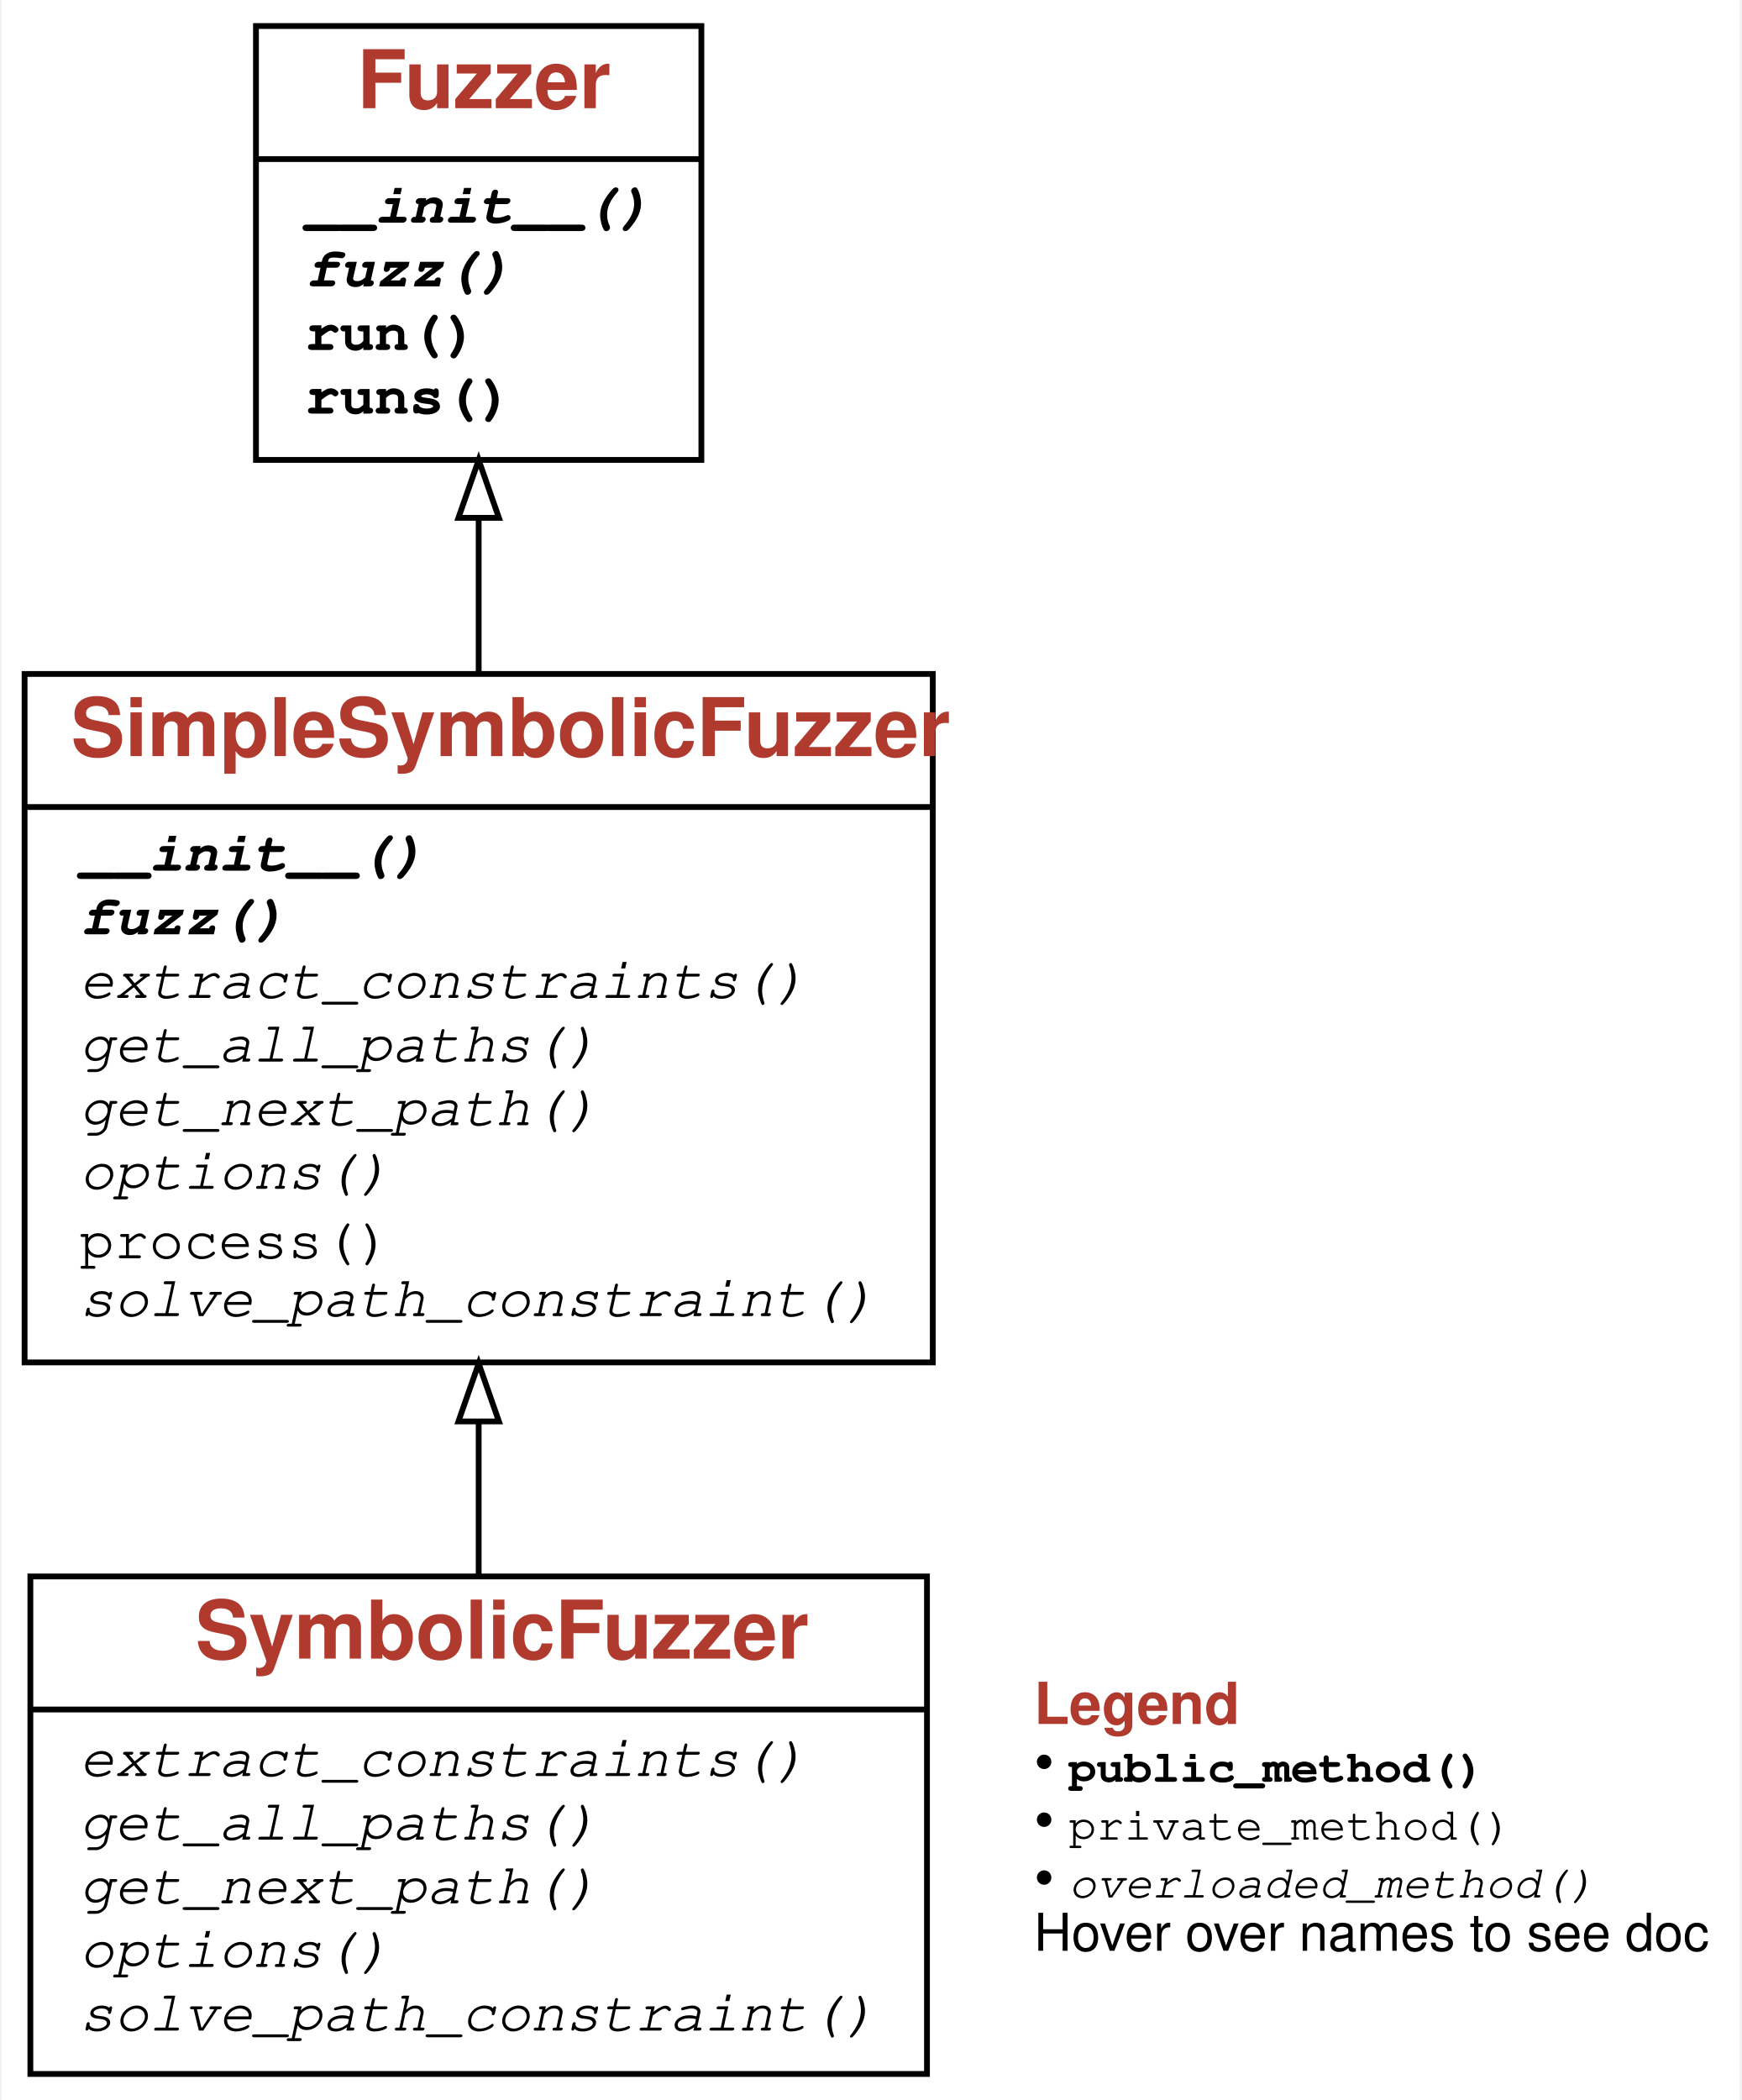
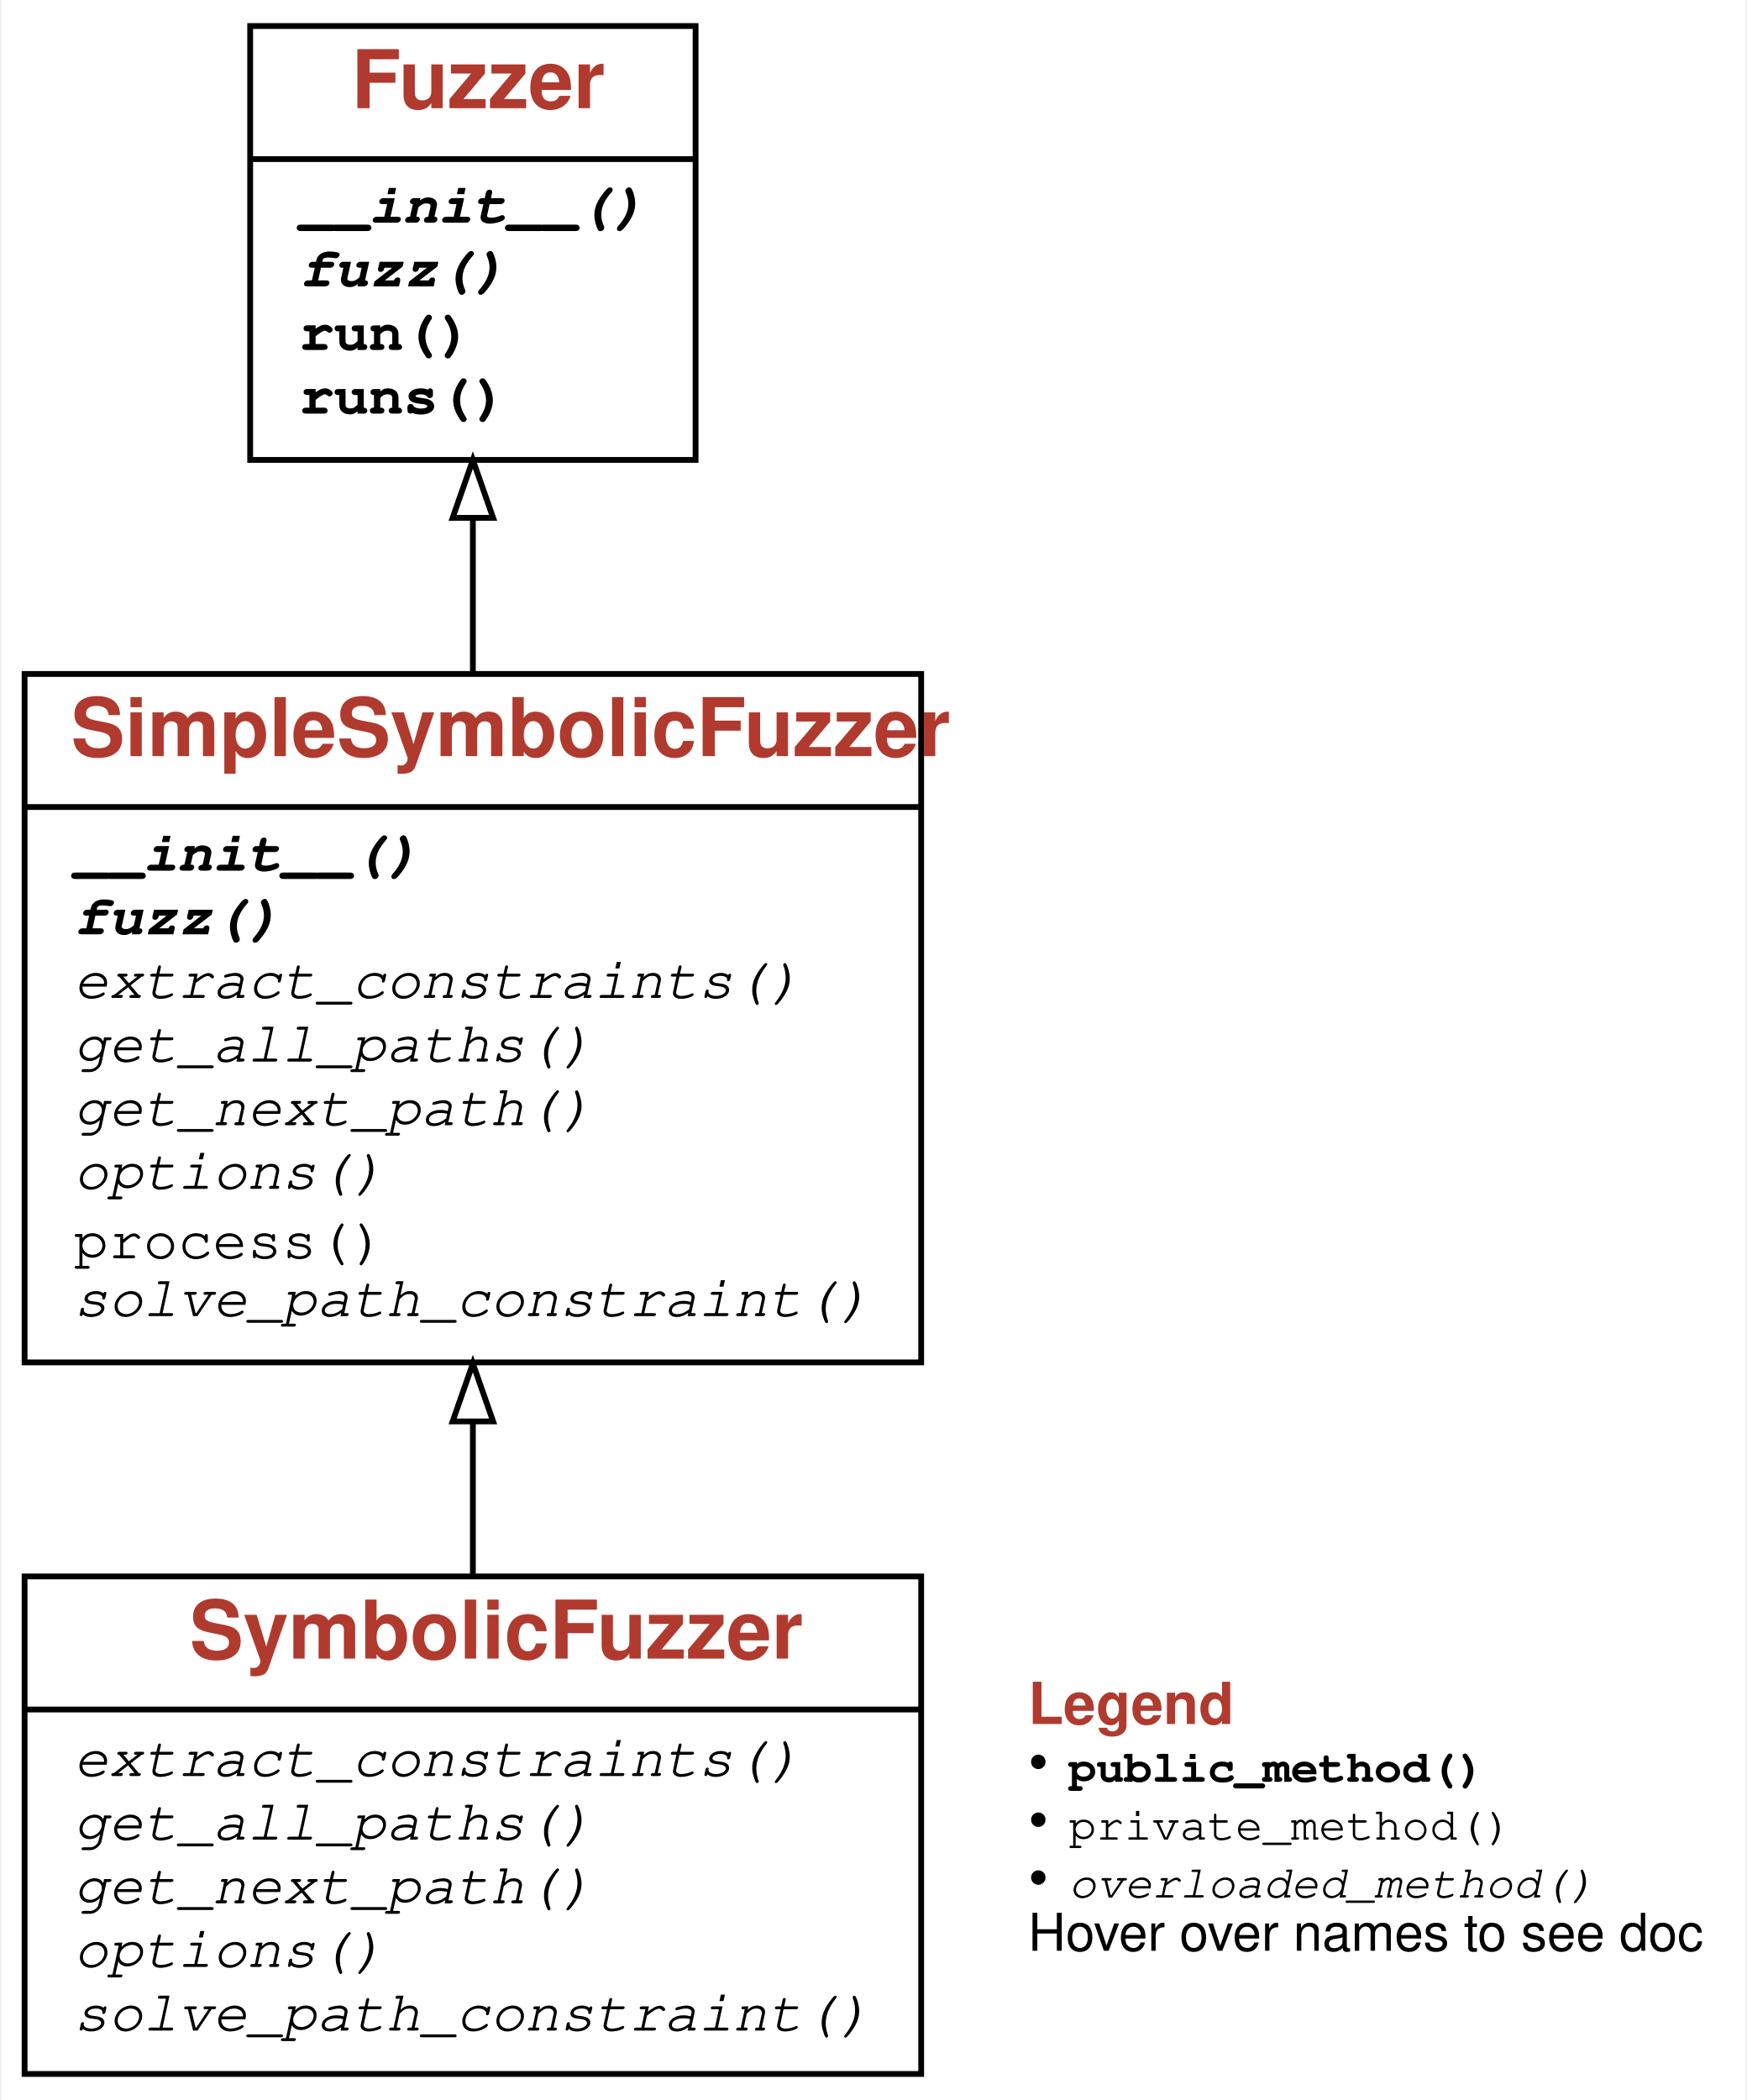
- <svg xmlns="http://www.w3.org/2000/svg" xmlns:xlink="http://www.w3.org/1999/xlink" width="301pt" height="363pt" viewBox="0.00 0.00 300.50 363.00">
+ <svg xmlns="http://www.w3.org/2000/svg" xmlns:xlink="http://www.w3.org/1999/xlink" width="302pt" height="363pt" viewBox="0.00 0.00 301.50 363.00">
  <g id="graph0" class="graph" transform="scale(1 1) rotate(0) translate(4 359)">
    <g id="a_graph0">
      <a xlink:title="SymbolicFuzzer class hierarchy">
-         <polygon fill="white" stroke="transparent" points="-4,4 -4,-359 296.5,-359 296.5,4 -4,4" />
+         <polygon fill="white" stroke="transparent" points="-4,4 -4,-359 297.5,-359 297.5,4 -4,4" />
      </a>
    </g>
    <g id="node1" class="node">
      <g id="a_node1">
        <a xlink:href="#" xlink:title="class SymbolicFuzzer:&#10;Symbolic fuzzing with reassignments and loop unrolling">
-           <polygon fill="none" stroke="black" points="1,-0.5 1,-86.5 156,-86.5 156,-0.5 1,-0.5" />
-           <text text-anchor="start" x="29.5" y="-72.3" font-family="Patua One, Helvetica, sans-serif" font-weight="bold" font-size="14.00" fill="#b03a2e">SymbolicFuzzer</text>
-           <polyline fill="none" stroke="black" points="1,-63.5 156,-63.5 " />
+           <polygon fill="none" stroke="black" points="0,-0.5 0,-86.5 155,-86.5 155,-0.5 0,-0.5" />
+           <text text-anchor="start" x="28.5" y="-72.3" font-family="Patua One, Helvetica, sans-serif" font-weight="bold" font-size="14.00" fill="#b03a2e">SymbolicFuzzer</text>
+           <polyline fill="none" stroke="black" points="0,-63.5 155,-63.5 " />
          <g id="a_node1_0">
            <a xlink:href="#" xlink:title="SymbolicFuzzer">
              <g id="a_node1_1">
                <a xlink:href="#" xlink:title="extract_constraints(self, path)">
-                   <text text-anchor="start" x="9.5" y="-52" font-family="'Fira Mono', 'Source Code Pro', 'Courier', monospace" font-style="italic" font-size="10.00">extract_constraints()</text>
+                   <text text-anchor="start" x="8.5" y="-52" font-family="'Fira Mono', 'Source Code Pro', 'Courier', monospace" font-style="italic" font-size="10.00">extract_constraints()</text>
                </a>
              </g>
              <g id="a_node1_2">
                <a xlink:href="#" xlink:title="get_all_paths(self, fenter)">
-                   <text text-anchor="start" x="9.5" y="-41" font-family="'Fira Mono', 'Source Code Pro', 'Courier', monospace" font-style="italic" font-size="10.00">get_all_paths()</text>
+                   <text text-anchor="start" x="8.5" y="-41" font-family="'Fira Mono', 'Source Code Pro', 'Courier', monospace" font-style="italic" font-size="10.00">get_all_paths()</text>
                </a>
              </g>
              <g id="a_node1_3">
                <a xlink:href="#" xlink:title="get_next_path(self)">
-                   <text text-anchor="start" x="9.5" y="-30" font-family="'Fira Mono', 'Source Code Pro', 'Courier', monospace" font-style="italic" font-size="10.00">get_next_path()</text>
+                   <text text-anchor="start" x="8.5" y="-30" font-family="'Fira Mono', 'Source Code Pro', 'Courier', monospace" font-style="italic" font-size="10.00">get_next_path()</text>
                </a>
              </g>
              <g id="a_node1_4">
                <a xlink:href="#" xlink:title="options(self, kwargs)">
-                   <text text-anchor="start" x="9.5" y="-19" font-family="'Fira Mono', 'Source Code Pro', 'Courier', monospace" font-style="italic" font-size="10.00">options()</text>
+                   <text text-anchor="start" x="8.5" y="-19" font-family="'Fira Mono', 'Source Code Pro', 'Courier', monospace" font-style="italic" font-size="10.00">options()</text>
                </a>
              </g>
              <g id="a_node1_5">
                <a xlink:href="#" xlink:title="solve_path_constraint(self, path)">
-                   <text text-anchor="start" x="9.5" y="-8" font-family="'Fira Mono', 'Source Code Pro', 'Courier', monospace" font-style="italic" font-size="10.00">solve_path_constraint()</text>
+                   <text text-anchor="start" x="8.5" y="-8" font-family="'Fira Mono', 'Source Code Pro', 'Courier', monospace" font-style="italic" font-size="10.00">solve_path_constraint()</text>
                </a>
              </g>
            </a>
          </g>
        </a>
      </g>
    </g>
    <g id="node2" class="node">
      <g id="a_node2">
        <a xlink:href="#" xlink:title="class SimpleSymbolicFuzzer:&#10;Simple symbolic fuzzer">
-           <polygon fill="none" stroke="black" points="0,-123.5 0,-242.5 157,-242.5 157,-123.5 0,-123.5" />
+           <polygon fill="none" stroke="black" points="0,-123.5 0,-242.5 155,-242.5 155,-123.5 0,-123.5" />
          <text text-anchor="start" x="8" y="-228.3" font-family="Patua One, Helvetica, sans-serif" font-weight="bold" font-size="14.00" fill="#b03a2e">SimpleSymbolicFuzzer</text>
-           <polyline fill="none" stroke="black" points="0,-219.5 157,-219.5 " />
+           <polyline fill="none" stroke="black" points="0,-219.5 155,-219.5 " />
          <g id="a_node2_6">
            <a xlink:href="#" xlink:title="SimpleSymbolicFuzzer">
              <g id="a_node2_7">
                <a xlink:href="#" xlink:title="__init__(self, fn, **kwargs):&#10;Constructor.&#10;`fn` is the function to be fuzzed.&#10;Possible keyword parameters:&#10;* `max_depth` - the depth to which one should attempt&#10;to trace the execution (default 100)&#10;* `max_tries` - the maximum number of attempts&#10;we will try to produce a value before giving up (default 100)&#10;* `max_iter` - the number of iterations we will attempt (default 100).">
-                   <text text-anchor="start" x="9.5" y="-208.5" font-family="'Fira Mono', 'Source Code Pro', 'Courier', monospace" font-weight="bold" font-style="italic" font-size="10.00">__init__()</text>
+                   <text text-anchor="start" x="8.5" y="-208.5" font-family="'Fira Mono', 'Source Code Pro', 'Courier', monospace" font-weight="bold" font-style="italic" font-size="10.00">__init__()</text>
                </a>
              </g>
              <g id="a_node2_8">
                <a xlink:href="#" xlink:title="fuzz(self):&#10;Produce one solution for each path.&#10;Returns a mapping of variable names to (symbolic) Z3 values.">
-                   <text text-anchor="start" x="9.5" y="-197.5" font-family="'Fira Mono', 'Source Code Pro', 'Courier', monospace" font-weight="bold" font-style="italic" font-size="10.00">fuzz()</text>
+                   <text text-anchor="start" x="8.5" y="-197.5" font-family="'Fira Mono', 'Source Code Pro', 'Courier', monospace" font-weight="bold" font-style="italic" font-size="10.00">fuzz()</text>
                </a>
              </g>
              <g id="a_node2_9">
                <a xlink:href="#" xlink:title="extract_constraints(self, path)">
-                   <text text-anchor="start" x="9.5" y="-186.5" font-family="'Fira Mono', 'Source Code Pro', 'Courier', monospace" font-style="italic" font-size="10.00">extract_constraints()</text>
+                   <text text-anchor="start" x="8.5" y="-186.5" font-family="'Fira Mono', 'Source Code Pro', 'Courier', monospace" font-style="italic" font-size="10.00">extract_constraints()</text>
                </a>
              </g>
              <g id="a_node2_10">
                <a xlink:href="#" xlink:title="get_all_paths(self, fenter, depth=0)">
-                   <text text-anchor="start" x="9.5" y="-175.5" font-family="'Fira Mono', 'Source Code Pro', 'Courier', monospace" font-style="italic" font-size="10.00">get_all_paths()</text>
+                   <text text-anchor="start" x="8.5" y="-175.5" font-family="'Fira Mono', 'Source Code Pro', 'Courier', monospace" font-style="italic" font-size="10.00">get_all_paths()</text>
                </a>
              </g>
              <g id="a_node2_11">
                <a xlink:href="#" xlink:title="get_next_path(self)">
-                   <text text-anchor="start" x="9.5" y="-164.5" font-family="'Fira Mono', 'Source Code Pro', 'Courier', monospace" font-style="italic" font-size="10.00">get_next_path()</text>
+                   <text text-anchor="start" x="8.5" y="-164.5" font-family="'Fira Mono', 'Source Code Pro', 'Courier', monospace" font-style="italic" font-size="10.00">get_next_path()</text>
                </a>
              </g>
              <g id="a_node2_12">
                <a xlink:href="#" xlink:title="options(self, kwargs)">
-                   <text text-anchor="start" x="9.5" y="-153.5" font-family="'Fira Mono', 'Source Code Pro', 'Courier', monospace" font-style="italic" font-size="10.00">options()</text>
+                   <text text-anchor="start" x="8.5" y="-153.5" font-family="'Fira Mono', 'Source Code Pro', 'Courier', monospace" font-style="italic" font-size="10.00">options()</text>
                </a>
              </g>
              <g id="a_node2_13">
                <a xlink:href="#" xlink:title="process(self)">
-                   <text text-anchor="start" x="9.5" y="-141.5" font-family="'Fira Mono', 'Source Code Pro', 'Courier', monospace" font-size="10.00">process()</text>
+                   <text text-anchor="start" x="8.5" y="-141.5" font-family="'Fira Mono', 'Source Code Pro', 'Courier', monospace" font-size="10.00">process()</text>
                </a>
              </g>
              <g id="a_node2_14">
                <a xlink:href="#" xlink:title="solve_path_constraint(self, path)">
-                   <text text-anchor="start" x="9.5" y="-131.5" font-family="'Fira Mono', 'Source Code Pro', 'Courier', monospace" font-style="italic" font-size="10.00">solve_path_constraint()</text>
+                   <text text-anchor="start" x="8.5" y="-131.5" font-family="'Fira Mono', 'Source Code Pro', 'Courier', monospace" font-style="italic" font-size="10.00">solve_path_constraint()</text>
                </a>
              </g>
            </a>
          </g>
        </a>
      </g>
    </g>
    <g id="edge1" class="edge">
-       <path fill="none" stroke="black" d="M78.5,-86.5C78.5,-94.94 78.5,-104.01 78.5,-113.08" />
-       <polygon fill="none" stroke="black" points="75,-113.3 78.5,-123.3 82,-113.3 75,-113.3" />
+       <path fill="none" stroke="black" d="M77.5,-86.5C77.5,-94.94 77.5,-104.01 77.5,-113.08" />
+       <polygon fill="none" stroke="black" points="74,-113.3 77.5,-123.3 81,-113.3 74,-113.3" />
    </g>
    <g id="node3" class="node">
      <g id="a_node3">
        <a xlink:href="Fuzzer.ipynb" xlink:title="class Fuzzer:&#10;Base class for fuzzers.">
-           <polygon fill="none" stroke="black" points="40,-279.5 40,-354.5 117,-354.5 117,-279.5 40,-279.5" />
-           <text text-anchor="start" x="57.5" y="-340.3" font-family="Patua One, Helvetica, sans-serif" font-weight="bold" font-size="14.00" fill="#b03a2e">Fuzzer</text>
-           <polyline fill="none" stroke="black" points="40,-331.5 117,-331.5 " />
+           <polygon fill="none" stroke="black" points="39,-279.5 39,-354.5 116,-354.5 116,-279.5 39,-279.5" />
+           <text text-anchor="start" x="56.5" y="-340.3" font-family="Patua One, Helvetica, sans-serif" font-weight="bold" font-size="14.00" fill="#b03a2e">Fuzzer</text>
+           <polyline fill="none" stroke="black" points="39,-331.5 116,-331.5 " />
          <g id="a_node3_15">
            <a xlink:href="#" xlink:title="Fuzzer">
              <g id="a_node3_16">
                <a xlink:href="Fuzzer.ipynb" xlink:title="__init__(self) -&gt; None:&#10;Constructor">
-                   <text text-anchor="start" x="48.5" y="-320.5" font-family="'Fira Mono', 'Source Code Pro', 'Courier', monospace" font-weight="bold" font-style="italic" font-size="10.00">__init__()</text>
+                   <text text-anchor="start" x="47.5" y="-320.5" font-family="'Fira Mono', 'Source Code Pro', 'Courier', monospace" font-weight="bold" font-style="italic" font-size="10.00">__init__()</text>
                </a>
              </g>
              <g id="a_node3_17">
                <a xlink:href="Fuzzer.ipynb" xlink:title="fuzz(self) -&gt; str:&#10;Return fuzz input">
-                   <text text-anchor="start" x="48.5" y="-309.5" font-family="'Fira Mono', 'Source Code Pro', 'Courier', monospace" font-weight="bold" font-style="italic" font-size="10.00">fuzz()</text>
+                   <text text-anchor="start" x="47.5" y="-309.5" font-family="'Fira Mono', 'Source Code Pro', 'Courier', monospace" font-weight="bold" font-style="italic" font-size="10.00">fuzz()</text>
                </a>
              </g>
              <g id="a_node3_18">
-                 <a xlink:href="Fuzzer.ipynb" xlink:title="run(self, runner: Fuzzer.Runner = &lt;Fuzzer.Runner object at 0x1116492b0&gt;) -&gt; Tuple[subprocess.CompletedProcess, str]:&#10;Run `runner` with fuzz input">
-                   <text text-anchor="start" x="48.5" y="-298.5" font-family="'Fira Mono', 'Source Code Pro', 'Courier', monospace" font-weight="bold" font-size="10.00">run()</text>
+                 <a xlink:href="Fuzzer.ipynb" xlink:title="run(self, runner: Fuzzer.Runner = &lt;Fuzzer.Runner object at 0x104b79fd0&gt;) -&gt; Tuple[subprocess.CompletedProcess, str]:&#10;Run `runner` with fuzz input">
+                   <text text-anchor="start" x="47.5" y="-298.5" font-family="'Fira Mono', 'Source Code Pro', 'Courier', monospace" font-weight="bold" font-size="10.00">run()</text>
                </a>
              </g>
              <g id="a_node3_19">
-                 <a xlink:href="Fuzzer.ipynb" xlink:title="runs(self, runner: Fuzzer.Runner = &lt;Fuzzer.PrintRunner object at 0x111649100&gt;, trials: int = 10) -&gt; List[Tuple[subprocess.CompletedProcess, str]]:&#10;Run `runner` with fuzz input, `trials` times">
-                   <text text-anchor="start" x="48.5" y="-287.5" font-family="'Fira Mono', 'Source Code Pro', 'Courier', monospace" font-weight="bold" font-size="10.00">runs()</text>
+                 <a xlink:href="Fuzzer.ipynb" xlink:title="runs(self, runner: Fuzzer.Runner = &lt;Fuzzer.PrintRunner object at 0x104b79580&gt;, trials: int = 10) -&gt; List[Tuple[subprocess.CompletedProcess, str]]:&#10;Run `runner` with fuzz input, `trials` times">
+                   <text text-anchor="start" x="47.5" y="-287.5" font-family="'Fira Mono', 'Source Code Pro', 'Courier', monospace" font-weight="bold" font-size="10.00">runs()</text>
                </a>
              </g>
            </a>
          </g>
        </a>
      </g>
    </g>
    <g id="edge2" class="edge">
-       <path fill="none" stroke="black" d="M78.5,-242.67C78.5,-251.58 78.5,-260.66 78.5,-269.27" />
-       <polygon fill="none" stroke="black" points="75,-269.49 78.5,-279.49 82,-269.49 75,-269.49" />
+       <path fill="none" stroke="black" d="M77.5,-242.67C77.5,-251.58 77.5,-260.66 77.5,-269.27" />
+       <polygon fill="none" stroke="black" points="74,-269.49 77.5,-279.49 81,-269.49 74,-269.49" />
    </g>
    <g id="node4" class="node">
-       <text text-anchor="start" x="174.5" y="-61" font-family="Patua One, Helvetica, sans-serif" font-weight="bold" font-size="10.00" fill="#b03a2e">Legend</text>
-       <text text-anchor="start" x="174.5" y="-51" font-family="Patua One, Helvetica, sans-serif" font-size="10.00">• </text>
+       <text text-anchor="start" x="173.5" y="-61" font-family="Patua One, Helvetica, sans-serif" font-weight="bold" font-size="10.00" fill="#b03a2e">Legend</text>
+       <text text-anchor="start" x="173.5" y="-51" font-family="Patua One, Helvetica, sans-serif" font-size="10.00">• </text>
      <text text-anchor="start" x="180.5" y="-51" font-family="'Fira Mono', 'Source Code Pro', 'Courier', monospace" font-weight="bold" font-size="8.00">public_method()</text>
-       <text text-anchor="start" x="174.5" y="-41" font-family="Patua One, Helvetica, sans-serif" font-size="10.00">• </text>
+       <text text-anchor="start" x="173.5" y="-41" font-family="Patua One, Helvetica, sans-serif" font-size="10.00">• </text>
      <text text-anchor="start" x="180.5" y="-41" font-family="'Fira Mono', 'Source Code Pro', 'Courier', monospace" font-size="8.00">private_method()</text>
-       <text text-anchor="start" x="174.5" y="-31" font-family="Patua One, Helvetica, sans-serif" font-size="10.00">• </text>
+       <text text-anchor="start" x="173.5" y="-31" font-family="Patua One, Helvetica, sans-serif" font-size="10.00">• </text>
      <text text-anchor="start" x="180.5" y="-31" font-family="'Fira Mono', 'Source Code Pro', 'Courier', monospace" font-style="italic" font-size="8.00">overloaded_method()</text>
-       <text text-anchor="start" x="174.5" y="-21.8" font-family="Helvetica,sans-Serif" font-size="9.00">Hover over names to see doc</text>
+       <text text-anchor="start" x="173.5" y="-21.8" font-family="Helvetica,sans-Serif" font-size="9.00">Hover over names to see doc</text>
    </g>
  </g>
</svg>
